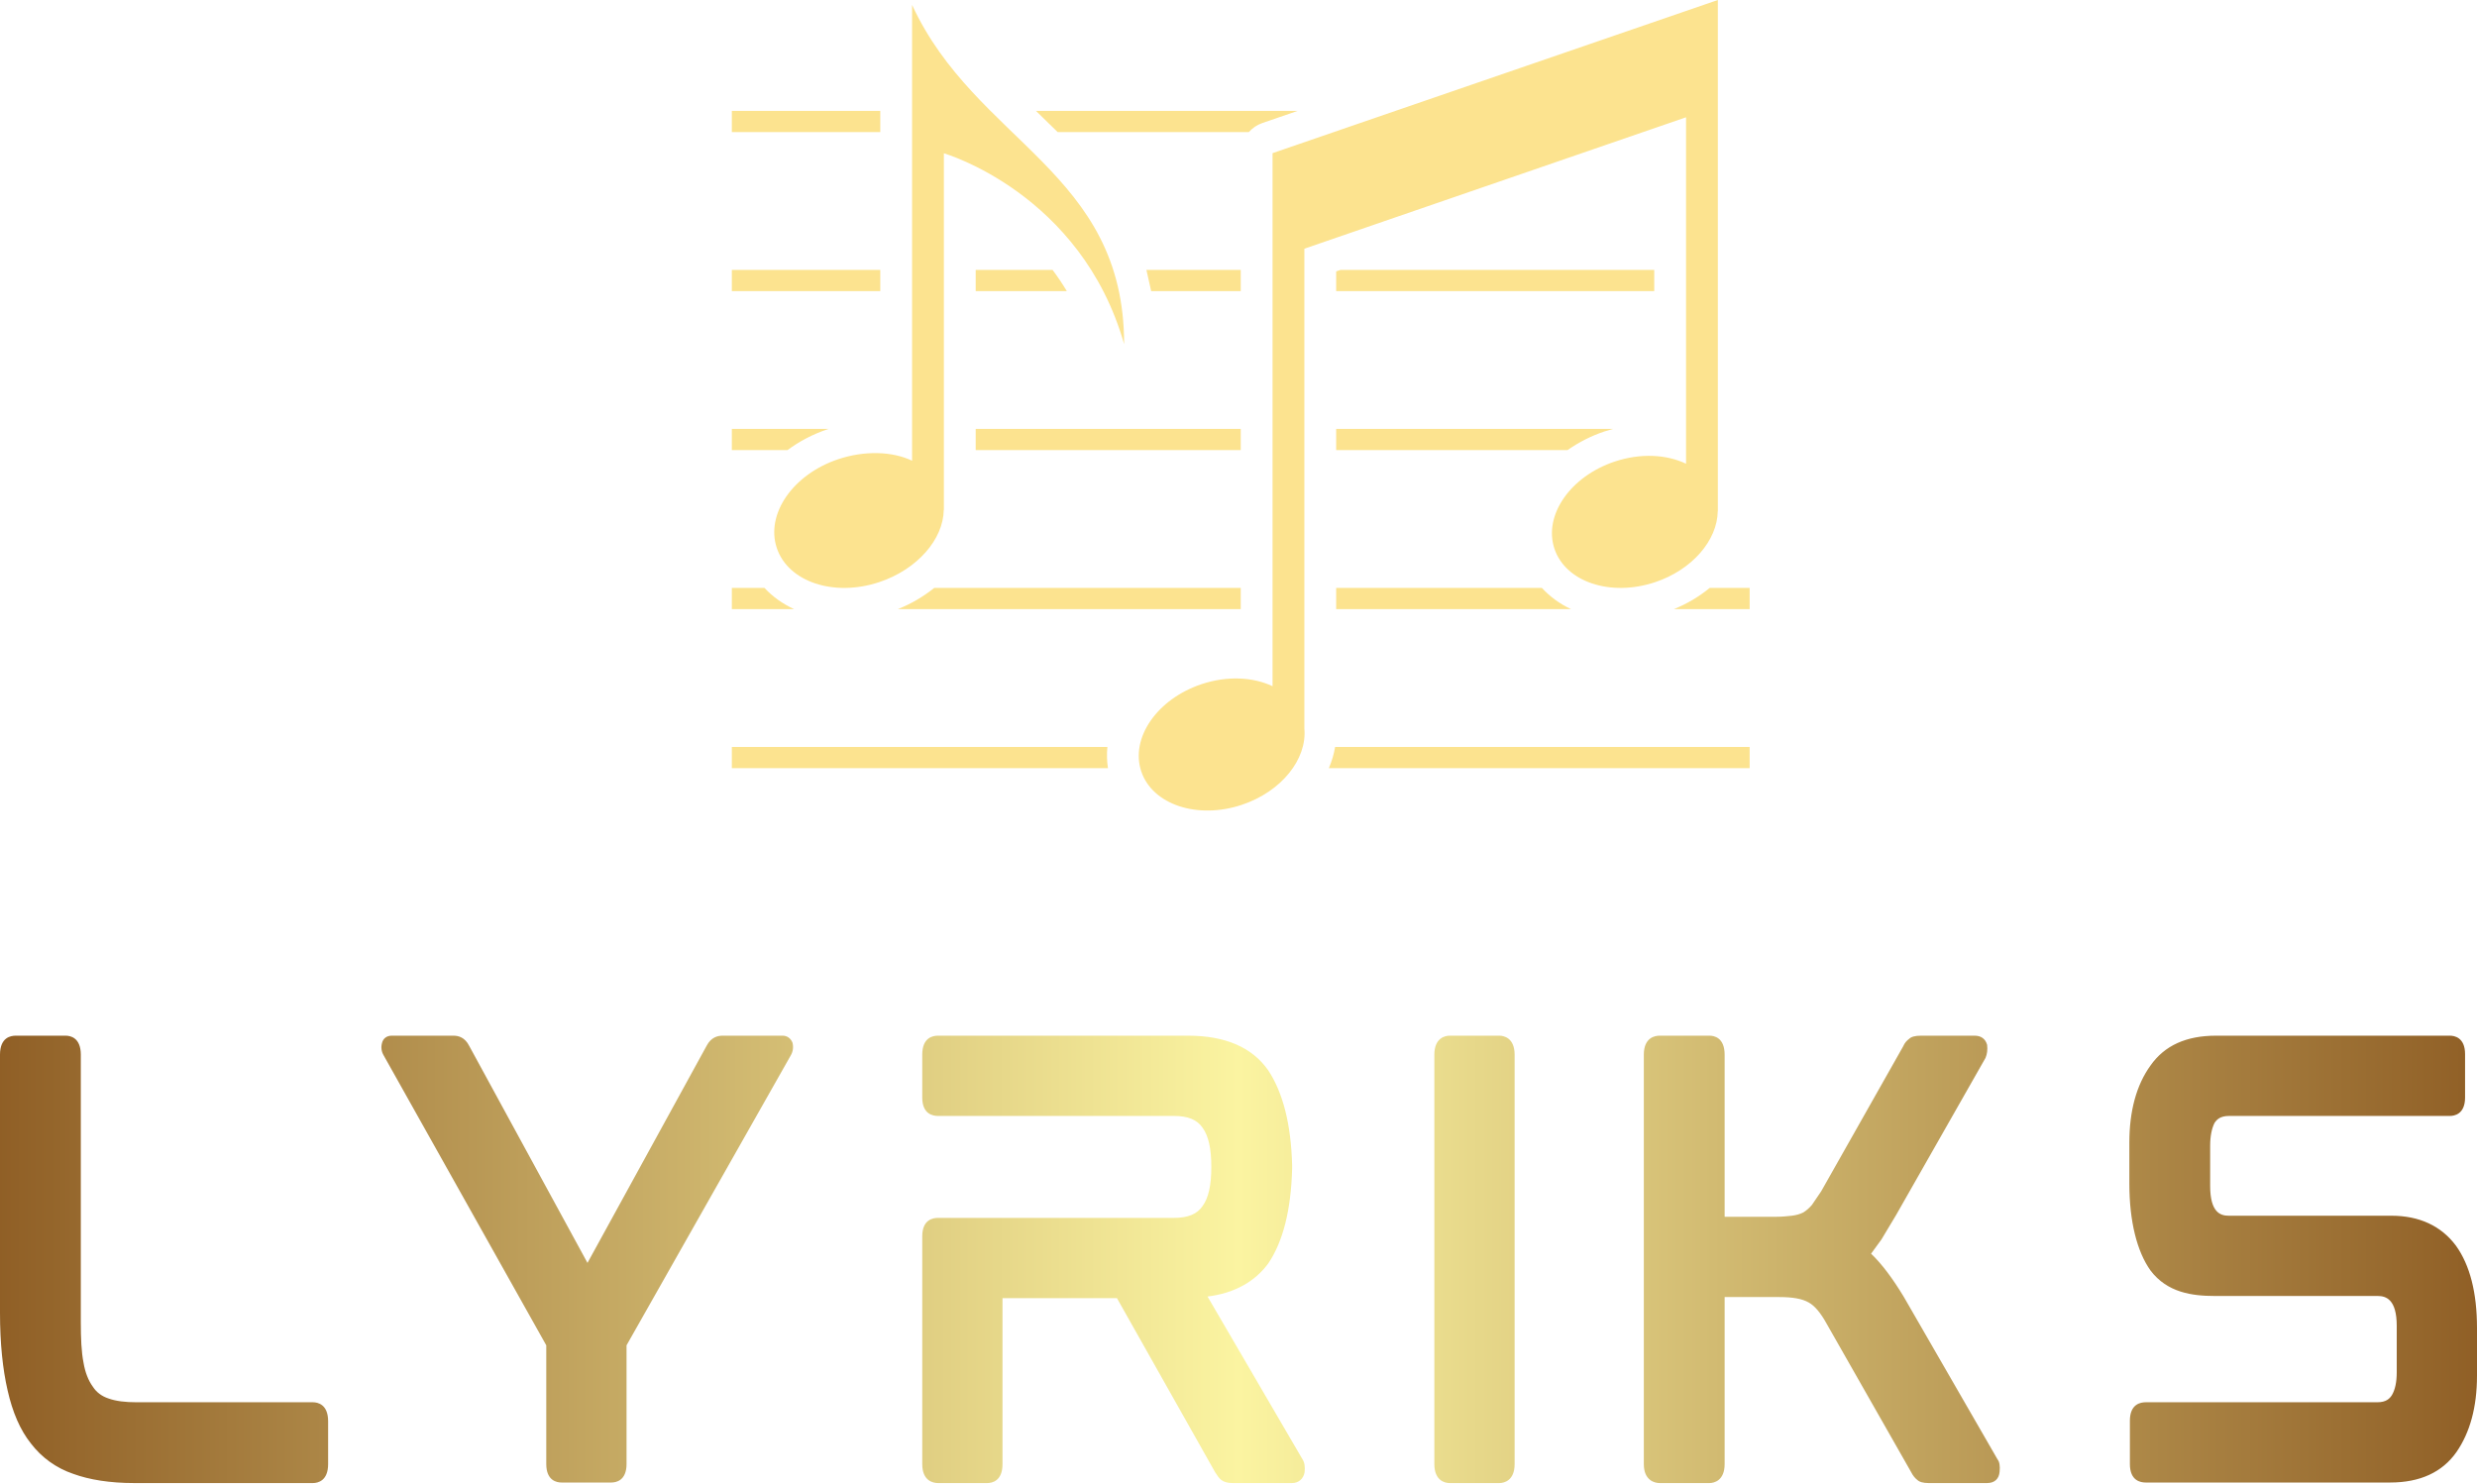
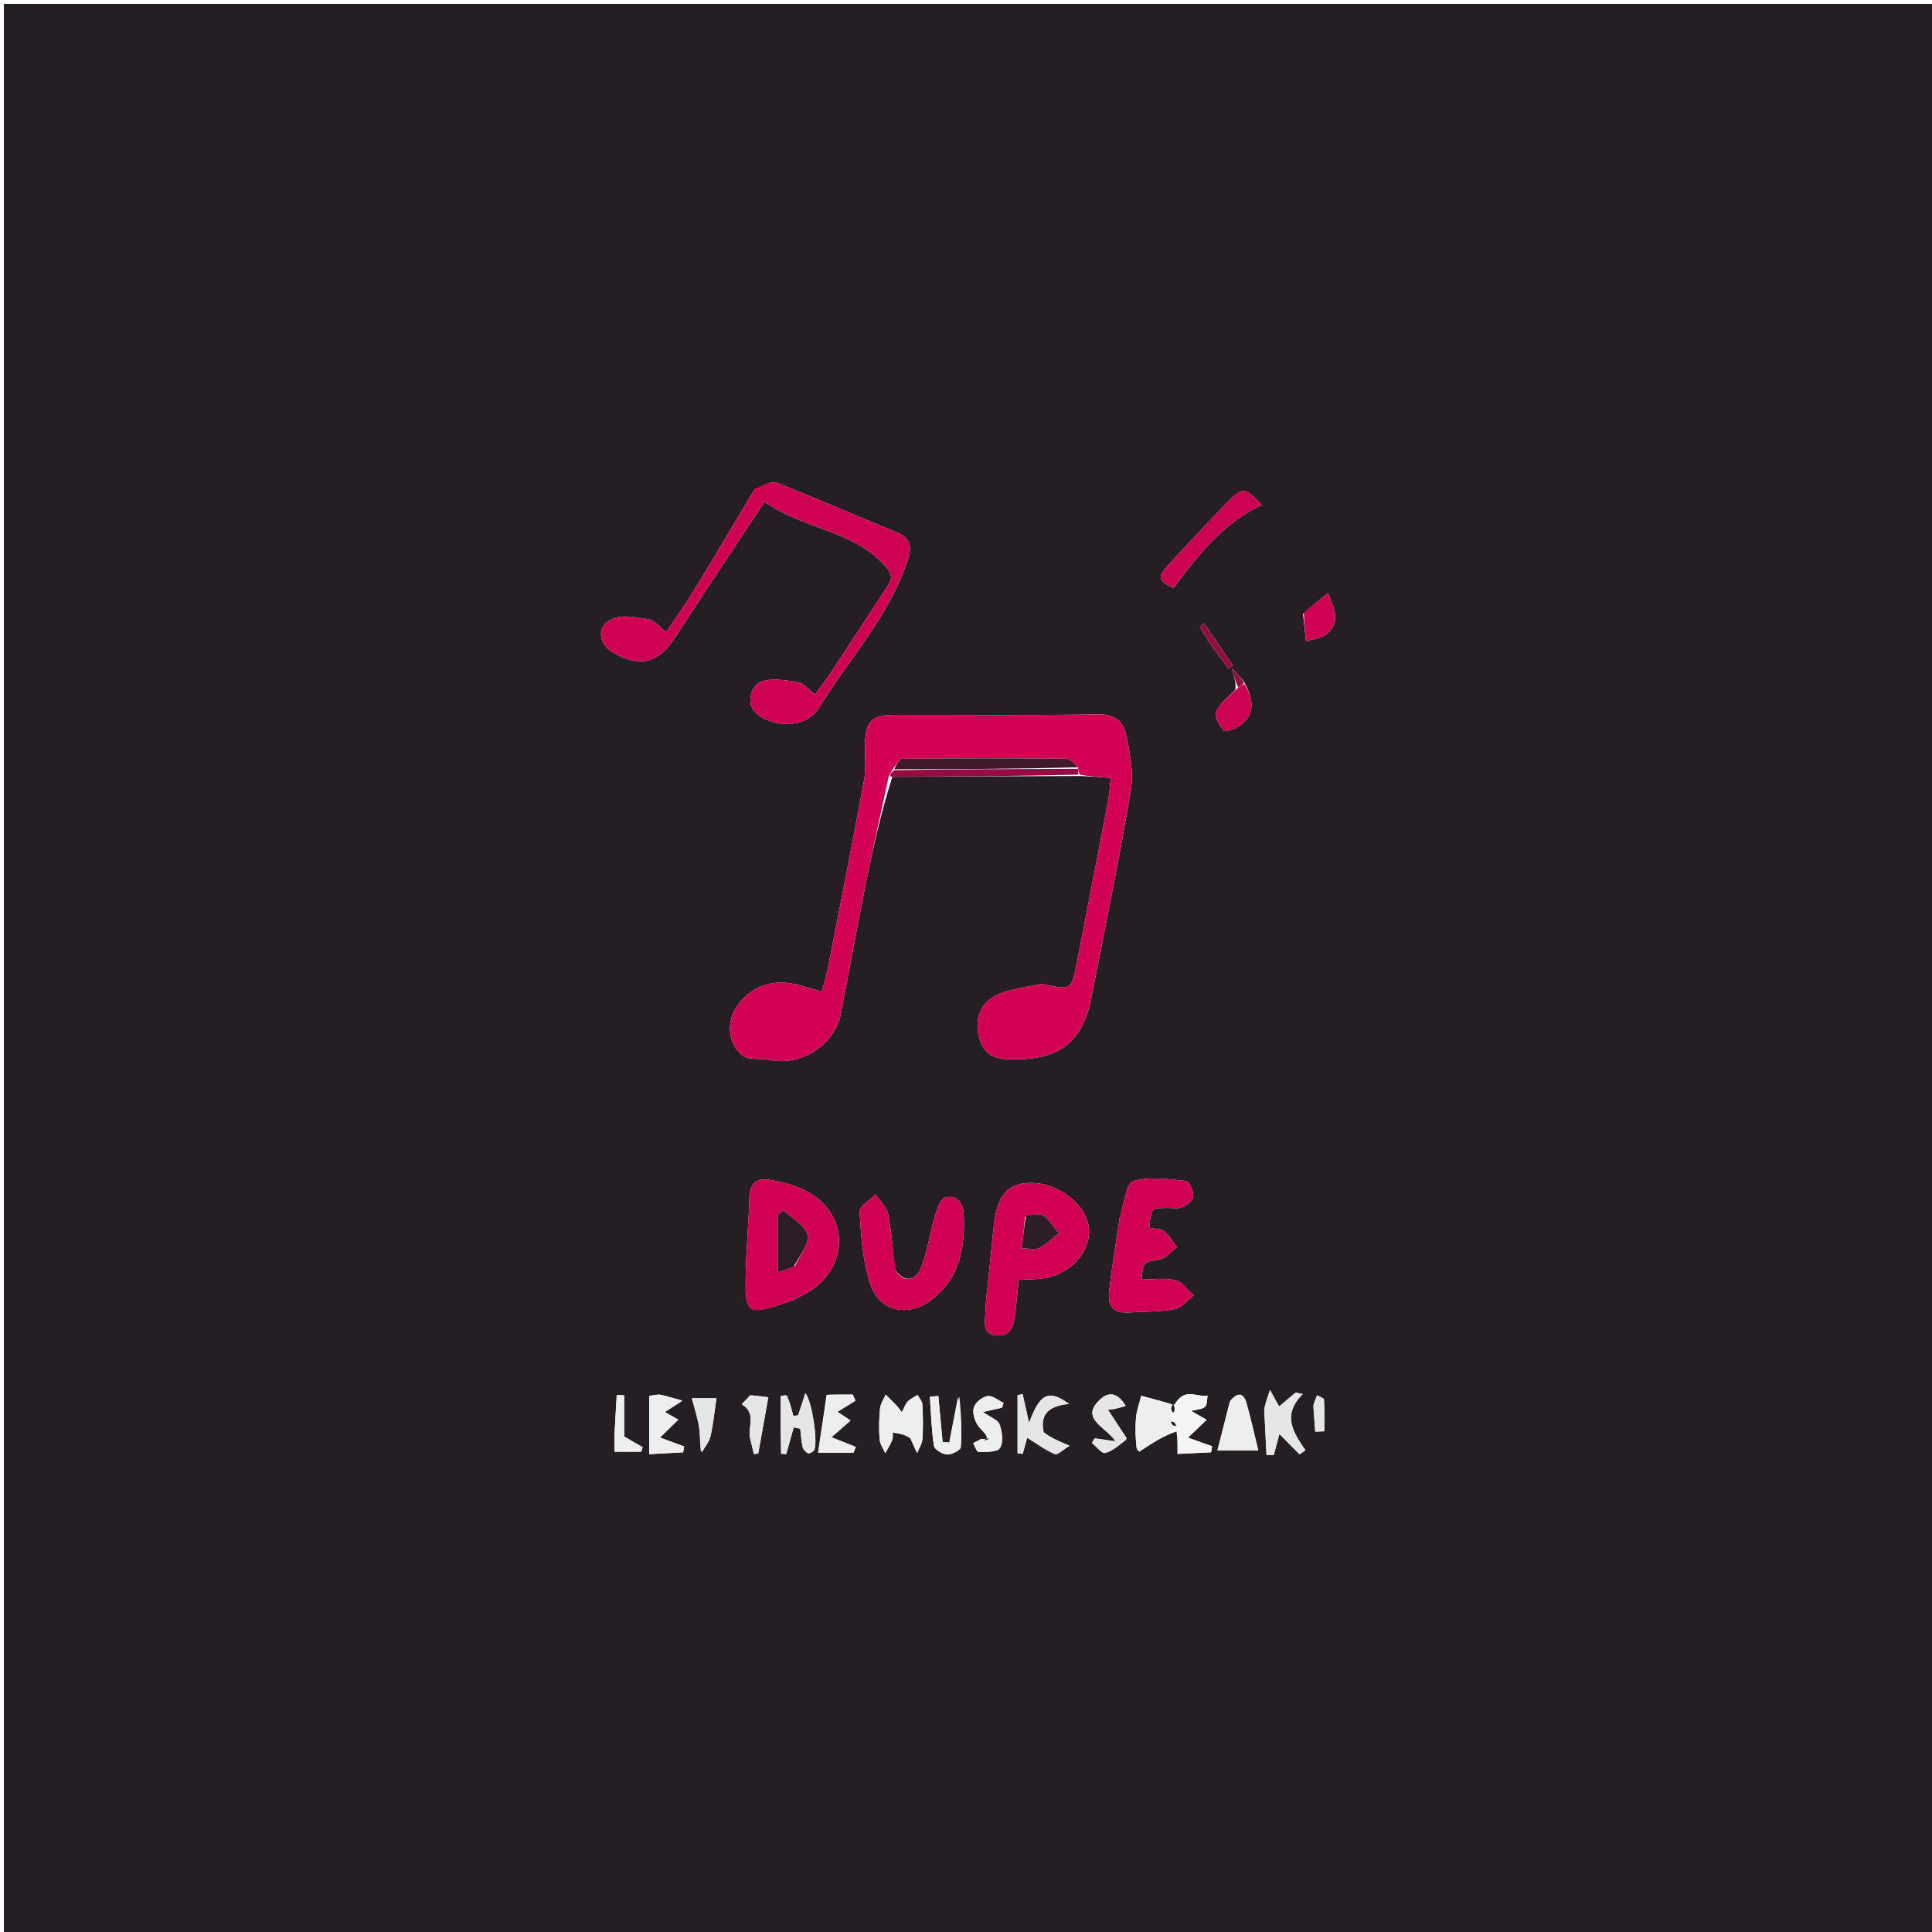
- <svg xmlns="http://www.w3.org/2000/svg" width="220" height="131.741">
-   <defs>
-     <linearGradient id="A">
-       <stop stop-color="#8f5e25" offset="0" />
-       <stop stop-color="#fbf4a1" offset=".5" />
-       <stop stop-color="#8f5e25" offset="1" />
-     </linearGradient>
-   </defs>
-   <path d="M95 8.539L53 22.986V73.27c-1.832-.864-4.27-1.001-6.694-.193-4.192 1.397-6.74 5.078-5.692 8.222s5.295 4.559 9.487 3.162c3.742-1.247 6.166-4.314 5.899-7.195V32l36-12.397v32.681c-1.835-.876-4.286-1.019-6.722-.207-4.192 1.397-6.74 5.078-5.692 8.222s5.295 4.559 9.487 3.162c3.525-1.175 5.878-3.965 5.918-6.692H95V8.539zM19 9v43c-1.869-.892-4.481-.971-6.963-.143-4.269 1.423-6.865 5.172-5.798 8.374s5.393 4.644 9.663 3.221c3.59-1.197 6.047-4.038 6.087-6.816H22V23s12.926 3.741 17 18c0-16.296-14-19-20-32zm18.423 70H2v2h35.476a7.75 7.75 0 0 1-.053-2zM98 81v-2H58.9a8.66 8.66 0 0 1-.591 2H98zM5.078 64H2v2h5.87c-1.081-.501-2.028-1.176-2.792-2zM98 66v-2h-3.769c-.978.804-2.112 1.487-3.377 2H98zm-19.599-2H59v2h22.155a8.74 8.74 0 0 1-2.754-2zM21.09 64a13.4 13.4 0 0 1-3.433 2H50v-2H21.09zM25 49h25v2H25zm-13.875 0H2v2h5.25c1.106-.825 2.395-1.508 3.839-1.99.012-.004.024-.006.036-.01zM59 51h21.822a13.5 13.5 0 0 1 3.507-1.769l.796-.231H59v2zM32.25 34H25v2h8.595c-.427-.712-.877-1.378-1.345-2zM2 34h14v2H2zm57 2h30v-2H59.406l-.406.14zm-17.449 0H50v-2h-8.898l.449 2zm-8.817-15h18.028a2.99 2.99 0 0 1 1.263-.851L55.366 19h-24.68l2.048 2zM2 19h14v2H2z" transform="matrix(.941663 0 0 .941663 63.11667 -8.040863)" fill="#fce38f" />
-   <path d="M26.28 34.08c.36 0 1.12.16 1.12 1.4v3.16c0 1.24-.76 1.4-1.12 1.4h-13.2c-1.76 0-3.28-.24-4.48-.68a6.55 6.55 0 0 1-3.12-2.24c-.8-1-1.36-2.32-1.72-3.92-.36-1.56-.56-3.48-.56-5.72V8.44c0-1.28.8-1.4 1.16-1.4h3.68c.32 0 1.12.12 1.12 1.4v19.72c0 1.2.04 2.2.2 3 .12.72.36 1.32.68 1.76.28.44.68.72 1.16.88.56.2 1.24.28 2.08.28h13zM60.929 7.04c.32 0 .6.2.72.52.08.32.04.64-.12.92l-12.12 21.4v8.76c0 1.24-.8 1.36-1.12 1.36h-3.68c-.32 0-1.12-.12-1.12-1.36v-8.76l-12-21.4a1.15 1.15 0 0 1-.12-.88c.08-.36.36-.56.72-.56h4.56c.36 0 .84.12 1.16.76l8.72 16 8.8-16.04c.32-.6.8-.72 1.16-.72h4.44zm38.329 31.24c.16.24.2.56.16.96-.08.48-.44.8-.92.8h-4.4c-.36 0-.64-.08-.84-.24-.16-.12-.28-.32-.44-.56l-7.24-12.84h-8.44v12.24c0 1.24-.76 1.4-1.12 1.4h-3.64c-.36 0-1.16-.16-1.16-1.4v-16.8c0-1.24.8-1.36 1.16-1.36h17.4c1.04 0 1.72-.28 2.12-.88.44-.6.64-1.56.64-2.88s-.2-2.28-.64-2.88c-.4-.6-1.08-.88-2.12-.88h-17.4c-.36 0-1.16-.12-1.16-1.36V8.44c0-1.28.8-1.4 1.16-1.4h18.44c2.72 0 4.72.84 5.92 2.56 1.08 1.64 1.68 3.96 1.76 7v.24c-.08 3.08-.68 5.4-1.76 7-1 1.36-2.52 2.2-4.48 2.44zm14.529-31.24c.32 0 1.12.16 1.12 1.4v30.2c0 1.24-.8 1.4-1.12 1.4h-3.68c-.32 0-1.12-.16-1.12-1.4V8.44c0-1.24.8-1.4 1.12-1.4h3.68zm29.809 19.24l6.92 12c.16.2.2.52.16.92-.04.52-.36.84-.92.84h-4.32c-.4 0-.68-.08-.84-.24-.16-.12-.32-.32-.44-.56l-6.24-10.96c-.44-.8-.88-1.32-1.32-1.56-.48-.28-1.2-.4-2.16-.4h-4.04v12.32c0 1.24-.8 1.4-1.12 1.4h-3.68c-.32 0-1.16-.16-1.16-1.4V8.44c0-1.28.84-1.4 1.16-1.4h3.68c.32 0 1.12.12 1.12 1.4V20.4h3.68c.52 0 .96-.04 1.28-.08s.6-.12.84-.24c.2-.12.44-.32.64-.56l.68-1 6.04-10.68c.12-.28.28-.44.44-.56.16-.16.44-.24.88-.24h3.96c.48 0 .8.24.92.68.04.36 0 .68-.12.96l-6.6 11.6-1.08 1.8-.76 1.04c.8.76 1.6 1.84 2.4 3.16zm35.969-5.96c2.08 0 3.68.76 4.76 2.2 1.04 1.44 1.56 3.48 1.56 6.08v3.52c0 2.32-.52 4.2-1.52 5.64-1.04 1.48-2.68 2.24-4.88 2.24h-18.04c-.36 0-1.16-.12-1.16-1.36v-3.2c0-1.24.8-1.36 1.16-1.36h17.08c.68 0 .92-.28 1.08-.52.24-.4.36-.96.36-1.68v-3.44c0-1.96-.8-2.2-1.4-2.2h-12c-1.68 0-3.52-.24-4.76-1.88-1-1.4-1.56-3.64-1.56-6.4v-3.04c0-2.32.52-4.24 1.56-5.68 1.04-1.48 2.64-2.2 4.84-2.2h17.24c.32 0 1.12.12 1.12 1.36v3.2c0 1.24-.8 1.36-1.12 1.36h-16.28c-.68 0-.92.28-1.08.52-.2.4-.32.96-.32 1.68v2.96c0 1.96.76 2.2 1.36 2.2h12z" transform="matrix(1.204259 0 0 1.204259 -3.853629 83.52203)" fill="url(#A)" />
+ <svg xmlns="http://www.w3.org/2000/svg" version="1.1" id="Layer_1" x="0px" y="0px" width="100%" viewBox="0 0 500 500" enable-background="new 0 0 500 500" xml:space="preserve">
+   <path fill="#251F23" opacity="1" stroke="none" d=" M234,501   C156,501 78.5,501 1,501   C1,334.333 1,167.667 1,1   C167.667,1 334.333,1 501,1   C501,167.667 501,334.333 501,501   C412.167,501 323.333,501 234,501  M321.889,176.307   C321.187,175.534 320.486,174.761 318.83,172.937   C319.588,175.702 319.913,176.888 319.695,178.516   C317.971,180.364 315.716,181.974 314.736,184.157   C314.204,185.343 315.55,187.743 316.663,189.088   C317.036,189.54 319.548,188.766 320.662,187.966   C324.571,185.158 324.886,181.885 321.889,176.307  M253.912,372.378   C253.224,372.757 252.536,373.136 251.848,373.515   C252.321,374.314 252.814,375.804 253.262,375.791   C255.197,375.733 258.123,375.851 258.801,374.746   C259.721,373.246 259.37,370.526 258.694,368.641   C258.257,367.423 256.263,366.764 254.369,365.434   C256.516,364.943 257.928,364.62 259.341,364.298   C259.471,363.887 259.602,363.475 259.733,363.064   C258.347,362.417 256.868,361.12 255.599,361.3   C254.259,361.491 252.532,362.871 252.06,364.136   C251.596,365.381 252.142,367.343 252.891,368.607   C253.723,370.012 255.286,370.984 255.466,372.221   C255.139,372.362 254.811,372.502 253.912,372.378  M304.75,370.381   C304.75,372.165 304.75,373.95 304.75,376.275   C307.915,376.121 310.677,375.987 313.44,375.853   C313.524,375.331 313.607,374.809 313.69,374.288   C311.947,373.667 310.203,373.046 307.447,372.065   C309.228,370.365 310.637,369.019 312.281,367.448   C311.053,366.745 309.915,366.093 308.268,365.149   C309.811,364.738 311.14,364.746 311.842,364.086   C312.445,363.52 312.331,362.191 312.534,361.199   C309.785,361.628 306.237,359.014 303.781,363.823   C303.355,363.606 302.95,363.314 302.499,363.185   C300.12,362.508 297.73,361.873 295.344,361.223   C294.871,363.152 294.155,365.061 293.985,367.016   C293.772,369.478 293.88,371.991 294.116,374.456   C294.192,375.241 295.116,375.944 294.901,375.648   C298.447,373.334 301.283,371.484 304.75,370.381  M230.936,201.041   C246.993,200.954 263.049,200.867 279.999,200.835   C282.385,200.986 284.771,201.137 287.477,201.309   C287.191,203.775 287.093,205.588 286.756,207.355   C284.107,221.238 281.43,235.116 278.724,248.987   C277.299,256.291 277.265,256.285 269.935,254.702   C269.772,254.667 269.594,254.572 269.448,254.608   C265.393,255.604 260.949,255.89 257.393,257.816   C253.499,259.925 252.131,264.274 253.472,268.731   C254.624,272.558 256.721,274.069 261.568,274.161   C273.553,274.389 280.061,270.262 282.394,258.442   C285.937,240.498 289.624,222.574 292.653,204.541   C293.433,199.895 292.407,194.785 291.41,190.056   C290.725,186.805 288.52,184.796 284.276,184.87   C266.633,185.174 248.981,184.986 231.332,185.004   C225.701,185.01 224.019,186.718 223.871,192.463   C223.79,195.606 224.188,198.829 223.626,201.879   C220.585,218.396 217.324,234.872 214.101,251.354   C213.767,253.063 213.185,254.723 212.657,256.626   C209.714,255.813 207.374,254.961 204.959,254.541   C199.418,253.577 194.738,255.357 191.209,259.718   C187.883,263.828 188.117,270.032 192.219,273.179   C193.867,274.443 196.884,273.807 199.218,274.311   C207.199,276.035 216.009,270.473 217.581,262.475   C219.762,251.382 221.742,240.249 223.969,229.165   C225.86,219.753 227.981,210.386 230.936,201.041  M195.23,126.726   C190.124,135.262 185.073,143.832 179.889,152.32   C177.591,156.082 175.027,159.681 172.427,163.587   C170.529,162.14 169.336,160.528 167.916,160.293   C164.843,159.785 161.261,159.023 158.599,160.109   C154.29,161.867 154.673,166.678 158.815,168.991   C165.577,172.767 170.318,171.651 174.565,165.239   C177.046,161.492 179.454,157.698 181.929,153.946   C187.096,146.114 192.284,138.296 197.863,129.869   C208.168,137.144 220.892,137.117 229.148,146.58   C231.244,148.982 230.769,150.016 229.551,151.882   C224.821,159.13 220.101,166.386 215.335,173.61   C213.995,175.641 212.507,177.575 210.942,179.757   C209.223,178.442 208.039,176.835 206.622,176.594   C203.536,176.07 200.085,175.449 197.242,176.336   C194.019,177.343 193.284,182.371 195.379,184.289   C200.175,188.677 208.695,188.563 212.081,183.024   C219.814,170.374 230.289,159.35 234.96,144.851   C236.061,141.433 235.602,139.2 232.003,137.735   C221.682,133.531 211.48,129.03 201.104,124.973   C199.645,124.403 197.47,125.664 195.23,126.726  M255.191,336.632   C255.134,337.463 255.017,338.295 255.03,339.124   C255.069,341.805 253.855,345.453 258.198,345.633   C261.924,345.787 262.458,342.586 262.77,339.647   C263.063,336.884 263.347,334.121 263.649,331.235   C266.004,331.113 267.823,331.111 269.62,330.909   C276.438,330.144 281.965,324.508 281.843,318.521   C281.718,312.323 274.522,306.278 267.108,306.142   C260.771,306.026 257.919,309.407 257.121,317.833   C256.555,323.798 255.894,329.754 255.191,336.632  M205.001,336.575   C206.759,335.639 208.649,334.887 210.252,333.736   C220.32,326.505 219.194,313.24 207.984,307.895   C205.326,306.628 202.34,305.892 199.422,305.367   C196.117,304.772 194.038,306.024 193.939,309.88   C193.776,316.196 193.187,322.501 193.024,328.817   C192.721,340.516 193.087,340.726 205.001,336.575  M289.787,315.094   C288.866,321.332 287.792,327.554 287.074,333.816   C286.543,338.451 288.157,339.934 292.642,339.65   C296.447,339.409 300.323,339.528 304.029,338.791   C305.831,338.433 307.316,336.482 308.945,335.253   C307.383,333.886 306.005,331.758 304.218,331.328   C301.448,330.661 298.4,331.152 295.425,331.152   C295.889,326.473 295.937,326.717 300.287,325.875   C301.881,325.567 303.192,323.799 304.632,322.697   C303.494,321.297 302.545,319.651 301.152,318.586   C300.232,317.882 298.674,318.014 297.428,317.776   C297.941,312.637 297.941,312.643 302.088,312.61   C303.413,312.6 304.898,312.909 306.018,312.412   C307.197,311.89 308.777,310.614 308.825,309.603   C308.888,308.244 307.761,305.695 306.955,305.617   C302.387,305.173 297.507,304.438 293.277,305.67   C291.478,306.194 290.998,311.251 289.787,315.094  M231.599,328.498   C231.06,323.732 230.774,318.916 229.854,314.224   C229.491,312.37 227.717,310.792 226.585,309.089   C225.133,310.596 222.366,312.186 222.454,313.598   C222.84,319.83 223.25,326.272 225.163,332.146   C227.51,339.35 234.849,341.09 240.989,336.468   C248.394,330.893 249.845,322.773 249.405,314.14   C249.259,311.268 247.5,309.067 244.573,309.95   C243.305,310.332 242.454,312.998 241.932,314.779   C240.603,319.305 240.014,324.102 238.226,328.417   C237.306,330.639 234.536,332.748 231.599,328.498  M316.103,131.553   C311.672,136.267 307.19,140.935 302.825,145.71   C299.36,149.501 299.561,150.13 303.689,152.235   C310.116,143.601 316.565,135.369 326.565,130.679   C321.814,125.703 321.814,125.703 316.103,131.553  M235.571,372.208   C236.165,373.494 236.758,374.78 237.352,376.067   C237.834,374.836 238.65,373.627 238.733,372.37   C238.928,369.407 238.866,366.415 238.703,363.445   C238.657,362.61 237.898,361.814 237.466,361   C236.602,361.561 235.603,361.994 234.913,362.72   C234.281,363.386 233.983,364.368 233.394,365.483   C232.834,364.758 232.487,364.222 232.055,363.768   C231.13,362.796 230.162,361.867 229.211,360.92   C228.701,362.131 227.87,363.311 227.747,364.56   C227.49,367.185 227.443,369.859 227.638,372.488   C227.73,373.715 228.587,374.885 229.097,376.081   C229.706,374.974 230.425,373.91 230.883,372.743   C231.157,372.042 231.022,371.181 231.051,370.722   C232.682,370.984 234.072,371.207 235.571,372.208  M270.082,370.645   C268.929,365.742 271.791,363.801 276.652,363.341   C271.387,359.413 269.033,360.733 266.326,368.273   C265.745,365.685 265.198,363.246 264.651,360.807   C264.217,360.892 263.782,360.976 263.347,361.06   C263.347,366.075 263.347,371.089 263.347,376.104   C263.79,376.161 264.232,376.218 264.675,376.275   C265.158,374.519 265.641,372.763 265.831,372.071   C268.116,373.489 270.41,375.213 272.972,376.312   C273.694,376.622 275.202,375.101 276.796,374.156   C273.966,372.957 272.125,372.177 270.082,370.645  M203.353,361.026   C202.89,361.144 202.023,361.259 202.022,361.379   C201.998,366.322 202.047,371.265 202.151,376.207   C202.152,376.252 203.012,376.278 203.472,376.313   C204.142,373.936 204.779,371.675 205.415,369.415   C205.979,369.528 206.542,369.642 207.106,369.755   C207.294,371.339 207.37,372.95 207.726,374.495   C207.871,375.129 208.529,375.835 209.132,376.1   C209.482,376.254 210.411,375.737 210.695,375.282   C211.745,373.595 210.186,362.579 208.42,360.551   C207.741,362.642 207.147,364.471 206.553,366.3   C206.134,366.341 205.715,366.383 205.295,366.424   C204.894,364.768 204.493,363.112 203.353,361.026  M327.178,364.928   C327.377,368.807 327.575,372.686 327.774,376.565   C328.398,376.562 329.021,376.56 329.645,376.557   C330.129,374.759 330.614,372.96 331.11,371.118   C332.888,372.916 334.605,374.651 336.322,376.387   C336.83,376.03 337.339,375.673 337.847,375.316   C334.67,370.759 331.698,366.183 337.15,360.782   C336.542,360.652 335.934,360.521 335.326,360.39   C333.905,361.58 332.484,362.77 331.028,363.99   C330.442,362.926 329.863,361.873 328.684,359.731   C327.951,361.842 327.566,362.952 327.178,364.928  M213.913,360.988   C213.201,365.853 212.489,370.718 211.723,375.952   C215.481,375.952 218.199,375.952 220.917,375.952   C221.103,375.449 221.289,374.947 221.475,374.444   C219.754,373.768 218.034,373.092 215.165,371.965   C216.978,370.382 218.423,369.119 220.132,367.625   C218.94,366.835 217.827,366.096 216.738,365.374   C218.313,364.405 219.851,363.46 221.389,362.516   C221.158,361.981 220.926,361.447 220.695,360.913   C218.73,360.913 216.765,360.913 213.913,360.988  M168.01,370.051   C168.01,371.983 168.01,373.916 168.01,376.34   C171.221,376.164 174.013,376.01 176.805,375.857   C176.89,375.35 176.975,374.842 177.059,374.334   C175.327,373.696 173.596,373.058 170.817,372.034   C172.566,370.325 173.939,368.984 175.55,367.409   C174.315,366.706 173.171,366.054 172.085,365.435   C173.639,364.424 175.12,363.46 176.602,362.496   C174.732,361.975 172.878,361.377 170.983,360.973   C170.244,360.816 169.412,361.096 168.022,361.239   C168.022,364.02 168.022,366.608 168.01,370.051  M318.254,362.782   C317.183,367.022 316.111,371.261 315.075,375.36   C318.839,375.36 322.078,375.36 325.643,375.36   C324.635,371.268 323.723,367.095 322.552,362.997   C321.899,360.714 320.48,360.045 318.254,362.782  M247.915,361.547   C247.169,365.473 246.423,369.399 245.676,373.325   C245.099,373.279 244.522,373.232 243.944,373.185   C243.579,369.219 243.214,365.253 242.849,361.287   C242.117,361.343 241.384,361.4 240.652,361.456   C240.953,365.712 241.053,369.999 241.708,374.199   C241.856,375.15 243.904,376.368 245.128,376.428   C246.325,376.487 248.602,375.291 248.652,374.529   C248.945,370.118 248.72,365.673 247.915,361.547  M291.621,372.246   C290.015,369.817 288.409,367.387 286.733,364.851   C287.035,364.813 287.766,364.767 288.475,364.62   C289.325,364.444 290.157,364.181 291.321,363.868   C289.564,360.791 287.26,359.98 285.035,361.9   C279.043,367.07 286.191,369.2 288.697,373.013   C286.287,372.664 284.812,372.45 283.336,372.236   C283.086,372.631 282.837,373.026 282.587,373.42   C283.742,374.355 285.13,376.243 286.003,376.029   C287.939,375.554 289.617,374.025 291.621,372.246  M337.219,158.902   C337.482,161.265 337.746,163.628 338.01,165.991   C339.809,165.384 341.965,165.213 343.338,164.086   C347.082,161.014 345.312,157.498 343.689,153.479   C341.386,155.313 339.516,156.803 337.219,158.902  M194.129,361.095   C193.399,361.876 192.669,362.656 191.938,363.437   C195.846,365.583 193.487,369.288 194.135,372.246   C194.435,373.613 194.795,374.966 195.128,376.326   C195.497,376.266 195.866,376.206 196.234,376.146   C197.059,371.538 197.885,366.93 198.837,361.613   C198.251,361.536 196.575,361.315 194.129,361.095  M181.607,375.941   C182.385,374.541 183.518,373.224 183.868,371.725   C184.579,368.68 184.867,365.537 185.416,361.849   C183.887,361.849 181.171,361.849 179.051,361.849   C179.802,364.757 180.566,367.018 180.93,369.342   C181.236,371.297 181.075,373.325 181.607,375.941  M159.042,371.289   C159.042,372.751 159.042,374.213 159.042,375.706   C161.604,375.706 163.768,375.706 165.933,375.706   C166.067,375.32 166.202,374.935 166.336,374.55   C164.928,373.736 163.519,372.922 161.54,371.778   C161.54,368.385 161.54,364.751 161.54,361.117   C160.899,361.083 160.258,361.049 159.617,361.015   C159.425,364.132 159.234,367.248 159.042,371.289  M339.895,363.959   C340.057,366.146 340.219,368.333 340.381,370.52   C341.162,370.487 341.943,370.454 342.724,370.422   C342.724,367.689 342.8,364.952 342.642,362.229   C342.618,361.822 341.498,361.478 340.886,361.104   C340.566,361.795 340.247,362.485 339.895,363.959  M312.708,165.926   C314.443,168.306 316.177,170.687 317.912,173.067   C318.29,172.772 318.669,172.478 319.048,172.184   C316.576,168.576 314.105,164.969 311.634,161.361   C311.255,161.614 310.876,161.866 310.496,162.119   C311.106,163.199 311.715,164.28 312.708,165.926  M328.406,132.021   C328.406,132.021 328.535,131.881 328.535,131.881   C328.535,131.881 328.429,132.138 328.406,132.021  z" />
+   <path fill="#D20154" opacity="1" stroke="none" d=" M230,200.999   C227.981,210.386 225.86,219.753 223.969,229.165   C221.742,240.249 219.762,251.382 217.581,262.475   C216.009,270.473 207.199,276.035 199.218,274.311   C196.884,273.807 193.867,274.443 192.219,273.179   C188.117,270.032 187.883,263.828 191.209,259.718   C194.738,255.357 199.418,253.577 204.959,254.541   C207.374,254.961 209.714,255.813 212.657,256.626   C213.185,254.723 213.767,253.063 214.101,251.354   C217.324,234.872 220.585,218.396 223.626,201.879   C224.188,198.829 223.79,195.606 223.871,192.463   C224.019,186.718 225.701,185.01 231.332,185.004   C248.981,184.986 266.633,185.174 284.276,184.87   C288.52,184.796 290.725,186.805 291.41,190.056   C292.407,194.785 293.433,199.895 292.653,204.541   C289.624,222.574 285.937,240.498 282.394,258.442   C280.061,270.262 273.553,274.389 261.568,274.161   C256.721,274.069 254.624,272.558 253.472,268.731   C252.131,264.274 253.499,259.925 257.393,257.816   C260.949,255.89 265.393,255.604 269.448,254.608   C269.594,254.572 269.772,254.667 269.935,254.702   C277.265,256.285 277.299,256.291 278.724,248.987   C281.43,235.116 284.107,221.238 286.756,207.355   C287.093,205.588 287.191,203.775 287.477,201.309   C284.771,201.137 282.385,200.986 279.523,200.506   C279.022,199.774 278.997,199.371 279.006,198.568   C278.016,197.537 276.999,196.364 275.97,196.355   C261.859,196.229 247.745,196.211 233.634,196.377   C232.733,196.387 231.852,198.121 230.863,199.306   C230.509,200.039 230.254,200.519 230,200.999  z" />
+   <path fill="#CF0153" opacity="1" stroke="none" d=" M195.428,126.402   C197.47,125.664 199.645,124.403 201.104,124.973   C211.48,129.03 221.682,133.531 232.003,137.735   C235.602,139.2 236.061,141.433 234.96,144.851   C230.289,159.35 219.814,170.374 212.081,183.024   C208.695,188.563 200.175,188.677 195.379,184.289   C193.284,182.371 194.019,177.343 197.242,176.336   C200.085,175.449 203.536,176.07 206.622,176.594   C208.039,176.835 209.223,178.442 210.942,179.757   C212.507,177.575 213.995,175.641 215.335,173.61   C220.101,166.386 224.821,159.13 229.551,151.882   C230.769,150.016 231.244,148.982 229.148,146.58   C220.892,137.117 208.168,137.144 197.863,129.869   C192.284,138.296 187.096,146.114 181.929,153.946   C179.454,157.698 177.046,161.492 174.565,165.239   C170.318,171.651 165.577,172.767 158.815,168.991   C154.673,166.678 154.29,161.867 158.599,160.109   C161.261,159.023 164.843,159.785 167.916,160.293   C169.336,160.528 170.529,162.14 172.427,163.587   C175.027,159.681 177.591,156.082 179.889,152.32   C185.073,143.832 190.124,135.262 195.428,126.402  z" />
+   <path fill="#D00153" opacity="1" stroke="none" d=" M255.233,336.173   C255.894,329.754 256.555,323.798 257.121,317.833   C257.919,309.407 260.771,306.026 267.108,306.142   C274.522,306.278 281.718,312.323 281.843,318.521   C281.965,324.508 276.438,330.144 269.62,330.909   C267.823,331.111 266.004,331.113 263.649,331.235   C263.347,334.121 263.063,336.884 262.77,339.647   C262.458,342.586 261.924,345.787 258.198,345.633   C253.855,345.453 255.069,341.805 255.03,339.124   C255.017,338.295 255.134,337.463 255.233,336.173  M265.279,314.96   C265.03,317.522 264.781,320.085 264.491,323.074   C266.419,323.074 267.951,323.515 268.964,322.977   C270.801,322.003 272.328,320.445 273.984,319.131   C272.695,317.592 271.629,315.73 270.036,314.631   C269.033,313.939 267.242,314.389 265.279,314.96  z" />
+   <path fill="#D00153" opacity="1" stroke="none" d=" M204.64,336.716   C193.087,340.726 192.721,340.516 193.024,328.817   C193.187,322.501 193.776,316.196 193.939,309.88   C194.038,306.024 196.117,304.772 199.422,305.367   C202.34,305.892 205.326,306.628 207.984,307.895   C219.194,313.24 220.32,326.505 210.252,333.736   C208.649,334.887 206.759,335.639 204.64,336.716  M205.786,327.595   C206.971,324.909 209.502,321.912 208.975,319.62   C208.407,317.155 204.97,315.35 202.785,313.257   C202.296,313.621 201.806,313.985 201.317,314.349   C201.317,319.153 201.317,323.958 201.317,329.278   C202.737,328.795 203.921,328.393 205.786,327.595  z" />
+   <path fill="#D00153" opacity="1" stroke="none" d=" M289.853,314.671   C290.998,311.251 291.478,306.194 293.277,305.67   C297.507,304.438 302.387,305.173 306.955,305.617   C307.761,305.695 308.888,308.244 308.825,309.603   C308.777,310.614 307.197,311.89 306.018,312.412   C304.898,312.909 303.413,312.6 302.088,312.61   C297.941,312.643 297.941,312.637 297.428,317.776   C298.674,318.014 300.232,317.882 301.152,318.586   C302.545,319.651 303.494,321.297 304.632,322.697   C303.192,323.799 301.881,325.567 300.287,325.875   C295.937,326.717 295.889,326.473 295.425,331.152   C298.4,331.152 301.448,330.661 304.218,331.328   C306.005,331.758 307.383,333.886 308.945,335.253   C307.316,336.482 305.831,338.433 304.029,338.791   C300.323,339.528 296.447,339.409 292.642,339.65   C288.157,339.934 286.543,338.451 287.074,333.816   C287.792,327.554 288.866,321.332 289.853,314.671  z" />
+   <path fill="#D00153" opacity="1" stroke="none" d=" M231.784,328.854   C234.536,332.748 237.306,330.639 238.226,328.417   C240.014,324.102 240.603,319.305 241.932,314.779   C242.454,312.998 243.305,310.332 244.573,309.95   C247.5,309.067 249.259,311.268 249.405,314.14   C249.845,322.773 248.394,330.893 240.989,336.468   C234.849,341.09 227.51,339.35 225.163,332.146   C223.25,326.272 222.84,319.83 222.454,313.598   C222.366,312.186 225.133,310.596 226.585,309.089   C227.717,310.792 229.491,312.37 229.854,314.224   C230.774,318.916 231.06,323.732 231.784,328.854  z" />
+   <path fill="#CB0252" opacity="1" stroke="none" d=" M316.347,131.289   C321.814,125.703 321.814,125.703 326.565,130.679   C316.565,135.369 310.116,143.601 303.689,152.235   C299.561,150.13 299.36,149.501 302.825,145.71   C307.19,140.935 311.672,136.267 316.347,131.289  z" />
+   <path fill="#EEEEEE" opacity="1" stroke="none" d=" M235.516,371.819   C234.072,371.207 232.682,370.984 231.051,370.722   C231.022,371.181 231.157,372.042 230.883,372.743   C230.425,373.91 229.706,374.974 229.097,376.081   C228.587,374.885 227.73,373.715 227.638,372.488   C227.443,369.859 227.49,367.185 227.747,364.56   C227.87,363.311 228.701,362.131 229.211,360.92   C230.162,361.867 231.13,362.796 232.055,363.768   C232.487,364.222 232.834,364.758 233.394,365.483   C233.983,364.368 234.281,363.386 234.913,362.72   C235.603,361.994 236.602,361.561 237.466,361   C237.898,361.814 238.657,362.61 238.703,363.445   C238.866,366.415 238.928,369.407 238.733,372.37   C238.65,373.627 237.834,374.836 237.352,376.067   C236.758,374.78 236.165,373.494 235.516,371.819  z" />
+   <path fill="#E7E6E6" opacity="1" stroke="none" d=" M270.182,371.021   C272.125,372.177 273.966,372.957 276.796,374.156   C275.202,375.101 273.694,376.622 272.972,376.312   C270.41,375.213 268.116,373.489 265.831,372.071   C265.641,372.763 265.158,374.519 264.675,376.275   C264.232,376.218 263.79,376.161 263.347,376.104   C263.347,371.089 263.347,366.075 263.347,361.06   C263.782,360.976 264.217,360.892 264.651,360.807   C265.198,363.246 265.745,365.685 266.326,368.273   C269.033,360.733 271.387,359.413 276.652,363.341   C271.791,363.801 268.929,365.742 270.182,371.021  z" />
+   <path fill="#E7E6E6" opacity="1" stroke="none" d=" M203.722,361.241   C204.493,363.112 204.894,364.768 205.295,366.424   C205.715,366.383 206.134,366.341 206.553,366.3   C207.147,364.471 207.741,362.642 208.42,360.551   C210.186,362.579 211.745,373.595 210.695,375.282   C210.411,375.737 209.482,376.254 209.132,376.1   C208.529,375.835 207.871,375.129 207.726,374.495   C207.37,372.95 207.294,371.339 207.106,369.755   C206.542,369.642 205.979,369.528 205.415,369.415   C204.779,371.675 204.142,373.936 203.472,376.313   C203.012,376.278 202.152,376.252 202.151,376.207   C202.047,371.265 201.998,366.322 202.022,361.379   C202.023,361.259 202.89,361.144 203.722,361.241  z" />
+   <path fill="#F5F5F5" opacity="1" stroke="none" d=" M304.502,363.307   C306.237,359.014 309.785,361.628 312.534,361.199   C312.331,362.191 312.445,363.52 311.842,364.086   C311.14,364.746 309.811,364.738 308.268,365.149   C309.915,366.093 311.053,366.745 312.281,367.448   C310.637,369.019 309.228,370.365 307.447,372.065   C310.203,373.046 311.947,373.667 313.69,374.288   C313.607,374.809 313.524,375.331 313.44,375.853   C310.677,375.987 307.915,376.121 304.75,376.275   C304.75,373.95 304.75,372.165 304.398,370.011   C304.046,369.642 304.057,369.54 304.39,368.987   C304.133,368.109 303.544,367.784 303.014,367.222   C303.035,366.505 302.996,366.023 303.587,365.653   C304.165,364.992 304.112,364.222 304.137,363.452   C304.214,363.454 304.502,363.307 304.502,363.307  z" />
+   <path fill="#E7E6E6" opacity="1" stroke="none" d=" M327.18,364.495   C327.566,362.952 327.951,361.842 328.684,359.731   C329.863,361.873 330.442,362.926 331.028,363.99   C332.484,362.77 333.905,361.58 335.326,360.39   C335.934,360.521 336.542,360.652 337.15,360.782   C331.698,366.183 334.67,370.759 337.847,375.316   C337.339,375.673 336.83,376.03 336.322,376.387   C334.605,374.651 332.888,372.916 331.11,371.118   C330.614,372.96 330.129,374.759 329.645,376.557   C329.021,376.56 328.398,376.562 327.774,376.565   C327.575,372.686 327.377,368.807 327.18,364.495  z" />
+   <path fill="#EEEEEE" opacity="1" stroke="none" d=" M304.142,363.565   C304.502,363.307 304.214,363.454 303.622,363.473   C303.006,364.175 302.981,364.858 302.957,365.542   C302.996,366.023 303.035,366.505 303.051,367.71   C303.371,368.802 303.714,369.171 304.057,369.54   C304.057,369.54 304.046,369.642 304.082,369.638   C301.283,371.484 298.447,373.334 294.901,375.648   C295.116,375.944 294.192,375.241 294.116,374.456   C293.88,371.991 293.772,369.478 293.985,367.016   C294.155,365.061 294.871,363.152 295.344,361.223   C297.73,361.873 300.12,362.508 302.499,363.185   C302.95,363.314 303.355,363.606 304.142,363.565  z" />
+   <path fill="#EEEEEE" opacity="1" stroke="none" d=" M214.357,360.95   C216.765,360.913 218.73,360.913 220.695,360.913   C220.926,361.447 221.158,361.981 221.389,362.516   C219.851,363.46 218.313,364.405 216.738,365.374   C217.827,366.096 218.94,366.835 220.132,367.625   C218.423,369.119 216.978,370.382 215.165,371.965   C218.034,373.092 219.754,373.768 221.475,374.444   C221.289,374.947 221.103,375.449 220.917,375.952   C218.199,375.952 215.481,375.952 211.723,375.952   C212.489,370.718 213.201,365.853 214.357,360.95  z" />
+   <path fill="#EEEEEE" opacity="1" stroke="none" d=" M168.016,369.624   C168.022,366.608 168.022,364.02 168.022,361.239   C169.412,361.096 170.244,360.816 170.983,360.973   C172.878,361.377 174.732,361.975 176.602,362.496   C175.12,363.46 173.639,364.424 172.085,365.435   C173.171,366.054 174.315,366.706 175.55,367.409   C173.939,368.984 172.566,370.325 170.817,372.034   C173.596,373.058 175.327,373.696 177.059,374.334   C176.975,374.842 176.89,375.35 176.805,375.857   C174.013,376.01 171.221,376.164 168.01,376.34   C168.01,373.916 168.01,371.983 168.016,369.624  z" />
+   <path fill="#EEEEEE" opacity="1" stroke="none" d=" M318.445,362.441   C320.48,360.045 321.899,360.714 322.552,362.997   C323.723,367.095 324.635,371.268 325.643,375.36   C322.078,375.36 318.839,375.36 315.075,375.36   C316.111,371.261 317.183,367.022 318.445,362.441  z" />
+   <path fill="#EEEEEE" opacity="1" stroke="none" d=" M248.292,361.393   C248.72,365.673 248.945,370.118 248.652,374.529   C248.602,375.291 246.325,376.487 245.128,376.428   C243.904,376.368 241.856,375.15 241.708,374.199   C241.053,369.999 240.953,365.712 240.652,361.456   C241.384,361.4 242.117,361.343 242.849,361.287   C243.214,365.253 243.579,369.219 243.944,373.185   C244.522,373.232 245.099,373.279 245.676,373.325   C246.423,369.399 247.169,365.473 248.292,361.393  z" />
+   <path fill="#EEEEEE" opacity="1" stroke="none" d=" M256.531,372.145   C255.286,370.984 253.723,370.012 252.891,368.607   C252.142,367.343 251.596,365.381 252.06,364.136   C252.532,362.871 254.259,361.491 255.599,361.3   C256.868,361.12 258.347,362.417 259.733,363.064   C259.602,363.475 259.471,363.887 259.341,364.298   C257.928,364.62 256.516,364.943 254.369,365.434   C256.263,366.764 258.257,367.423 258.694,368.641   C259.37,370.526 259.721,373.246 258.801,374.746   C258.123,375.851 255.197,375.733 253.262,375.791   C252.814,375.804 252.321,374.314 251.848,373.515   C252.536,373.136 253.224,372.757 254.427,372.643   C255.472,372.653 256.002,372.399 256.531,372.145  z" />
+   <path fill="#E7E6E6" opacity="1" stroke="none" d=" M291.51,372.586   C289.617,374.025 287.939,375.554 286.003,376.029   C285.13,376.243 283.742,374.355 282.587,373.42   C282.837,373.026 283.086,372.631 283.336,372.236   C284.812,372.45 286.287,372.664 288.697,373.013   C286.191,369.2 279.043,367.07 285.035,361.9   C287.26,359.98 289.564,360.791 291.321,363.868   C290.157,364.181 289.325,364.444 288.475,364.62   C287.766,364.767 287.035,364.813 286.733,364.851   C288.409,367.387 290.015,369.817 291.51,372.586  z" />
+   <path fill="#960C42" opacity="1" stroke="none" d=" M230.468,201.02   C230.254,200.519 230.509,200.039 231.334,199.33   C247.594,199.057 263.283,199.013 278.972,198.968   C278.997,199.371 279.022,199.774 279.076,200.479   C263.049,200.867 246.993,200.954 230.468,201.02  z" />
+   <path fill="#CB0252" opacity="1" stroke="none" d=" M322.047,176.961   C324.886,181.885 324.571,185.158 320.662,187.966   C319.548,188.766 317.036,189.54 316.663,189.088   C315.55,187.743 314.204,185.343 314.736,184.157   C315.716,181.974 317.971,180.364 320.199,178.164   C321.151,177.528 321.599,177.244 322.047,176.961  z" />
+   <path fill="#CF0153" opacity="1" stroke="none" d=" M337.432,158.598   C339.516,156.803 341.386,155.313 343.689,153.479   C345.312,157.498 347.082,161.014 343.338,164.086   C341.965,165.213 339.809,165.384 338.01,165.991   C337.746,163.628 337.482,161.265 337.432,158.598  z" />
+   <path fill="#E7E6E6" opacity="1" stroke="none" d=" M194.514,361.095   C196.575,361.315 198.251,361.536 198.837,361.613   C197.885,366.93 197.059,371.538 196.234,376.146   C195.866,376.206 195.497,376.266 195.128,376.326   C194.795,374.966 194.435,373.613 194.135,372.246   C193.487,369.288 195.846,365.583 191.938,363.437   C192.669,362.656 193.399,361.876 194.514,361.095  z" />
+   <path fill="#E7E6E6" opacity="1" stroke="none" d=" M181.364,375.631   C181.075,373.325 181.236,371.297 180.93,369.342   C180.566,367.018 179.802,364.757 179.051,361.849   C181.171,361.849 183.887,361.849 185.416,361.849   C184.867,365.537 184.579,368.68 183.868,371.725   C183.518,373.224 182.385,374.541 181.364,375.631  z" />
+   <path fill="#EEEEEE" opacity="1" stroke="none" d=" M159.042,370.827   C159.234,367.248 159.425,364.132 159.617,361.015   C160.258,361.049 160.899,361.083 161.54,361.117   C161.54,364.751 161.54,368.385 161.54,371.778   C163.519,372.922 164.928,373.736 166.336,374.55   C166.202,374.935 166.067,375.32 165.933,375.706   C163.768,375.706 161.604,375.706 159.042,375.706   C159.042,374.213 159.042,372.751 159.042,370.827  z" />
+   <path fill="#E7E6E6" opacity="1" stroke="none" d=" M339.911,363.567   C340.247,362.485 340.566,361.795 340.886,361.104   C341.498,361.478 342.618,361.822 342.642,362.229   C342.8,364.952 342.724,367.689 342.724,370.422   C341.943,370.454 341.162,370.487 340.381,370.52   C340.219,368.333 340.057,366.146 339.911,363.567  z" />
+   <path fill="#960C42" opacity="1" stroke="none" d=" M312.516,165.643   C311.715,164.28 311.106,163.199 310.496,162.119   C310.876,161.866 311.255,161.614 311.634,161.361   C314.105,164.969 316.576,168.576 319.048,172.184   C318.669,172.478 318.29,172.772 317.912,173.067   C316.177,170.687 314.443,168.306 312.516,165.643  z" />
+   <path fill="#960C42" opacity="1" stroke="none" d=" M321.968,176.634   C321.599,177.244 321.151,177.528 320.471,177.943   C319.913,176.888 319.588,175.702 318.83,172.937   C320.486,174.761 321.187,175.534 321.968,176.634  z" />
+   <path fill="#CB0252" opacity="1" stroke="none" d=" M328.418,132.08   C328.429,132.138 328.535,131.881 328.535,131.881   C328.535,131.881 328.406,132.021 328.418,132.08  z" />
+   <path fill="#401A29" opacity="1" stroke="none" d=" M279.006,198.568   C263.283,199.013 247.594,199.057 231.433,199.077   C231.852,198.121 232.733,196.387 233.634,196.377   C247.745,196.211 261.859,196.229 275.97,196.355   C276.999,196.364 278.016,197.537 279.006,198.568  z" />
+   <path fill="#2A1E24" opacity="1" stroke="none" d=" M265.541,314.643   C267.242,314.389 269.033,313.939 270.036,314.631   C271.629,315.73 272.695,317.592 273.984,319.131   C272.328,320.445 270.801,322.003 268.964,322.977   C267.951,323.515 266.419,323.074 264.491,323.074   C264.781,320.085 265.03,317.522 265.541,314.643  z" />
+   <path fill="#2A1E24" opacity="1" stroke="none" d=" M205.445,327.792   C203.921,328.393 202.737,328.795 201.317,329.278   C201.317,323.958 201.317,319.153 201.317,314.349   C201.806,313.985 202.296,313.621 202.785,313.257   C204.97,315.35 208.407,317.155 208.975,319.62   C209.502,321.912 206.971,324.909 205.445,327.792  z" />
+   <path fill="#251F23" opacity="1" stroke="none" d=" M303.587,365.653   C302.981,364.858 303.006,364.175 303.545,363.471   C304.112,364.222 304.165,364.992 303.587,365.653  z" />
+   <path fill="#251F23" opacity="1" stroke="none" d=" M304.39,368.987   C303.714,369.171 303.371,368.802 302.991,367.946   C303.544,367.784 304.133,368.109 304.39,368.987  z" />
+   <path fill="#251F23" opacity="1" stroke="none" d=" M255.998,372.183   C256.002,372.399 255.472,372.653 254.713,372.775   C254.811,372.502 255.139,372.362 255.998,372.183  z" />
</svg>
